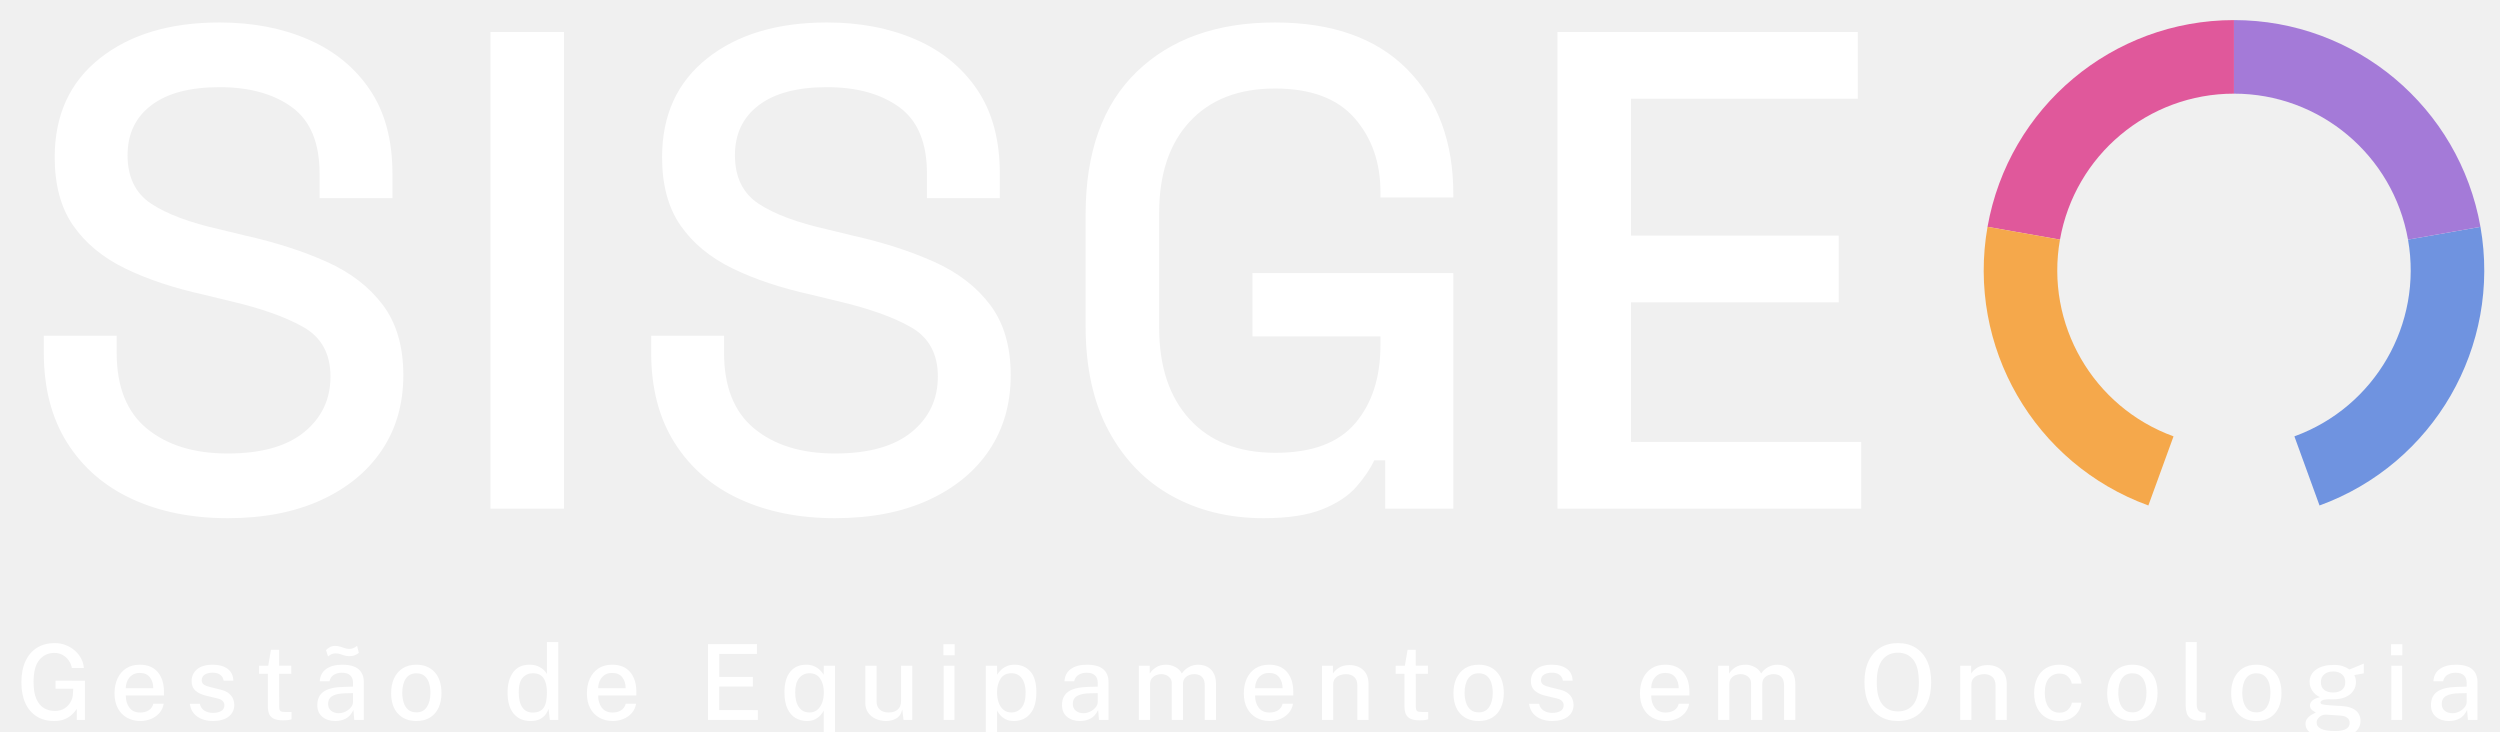
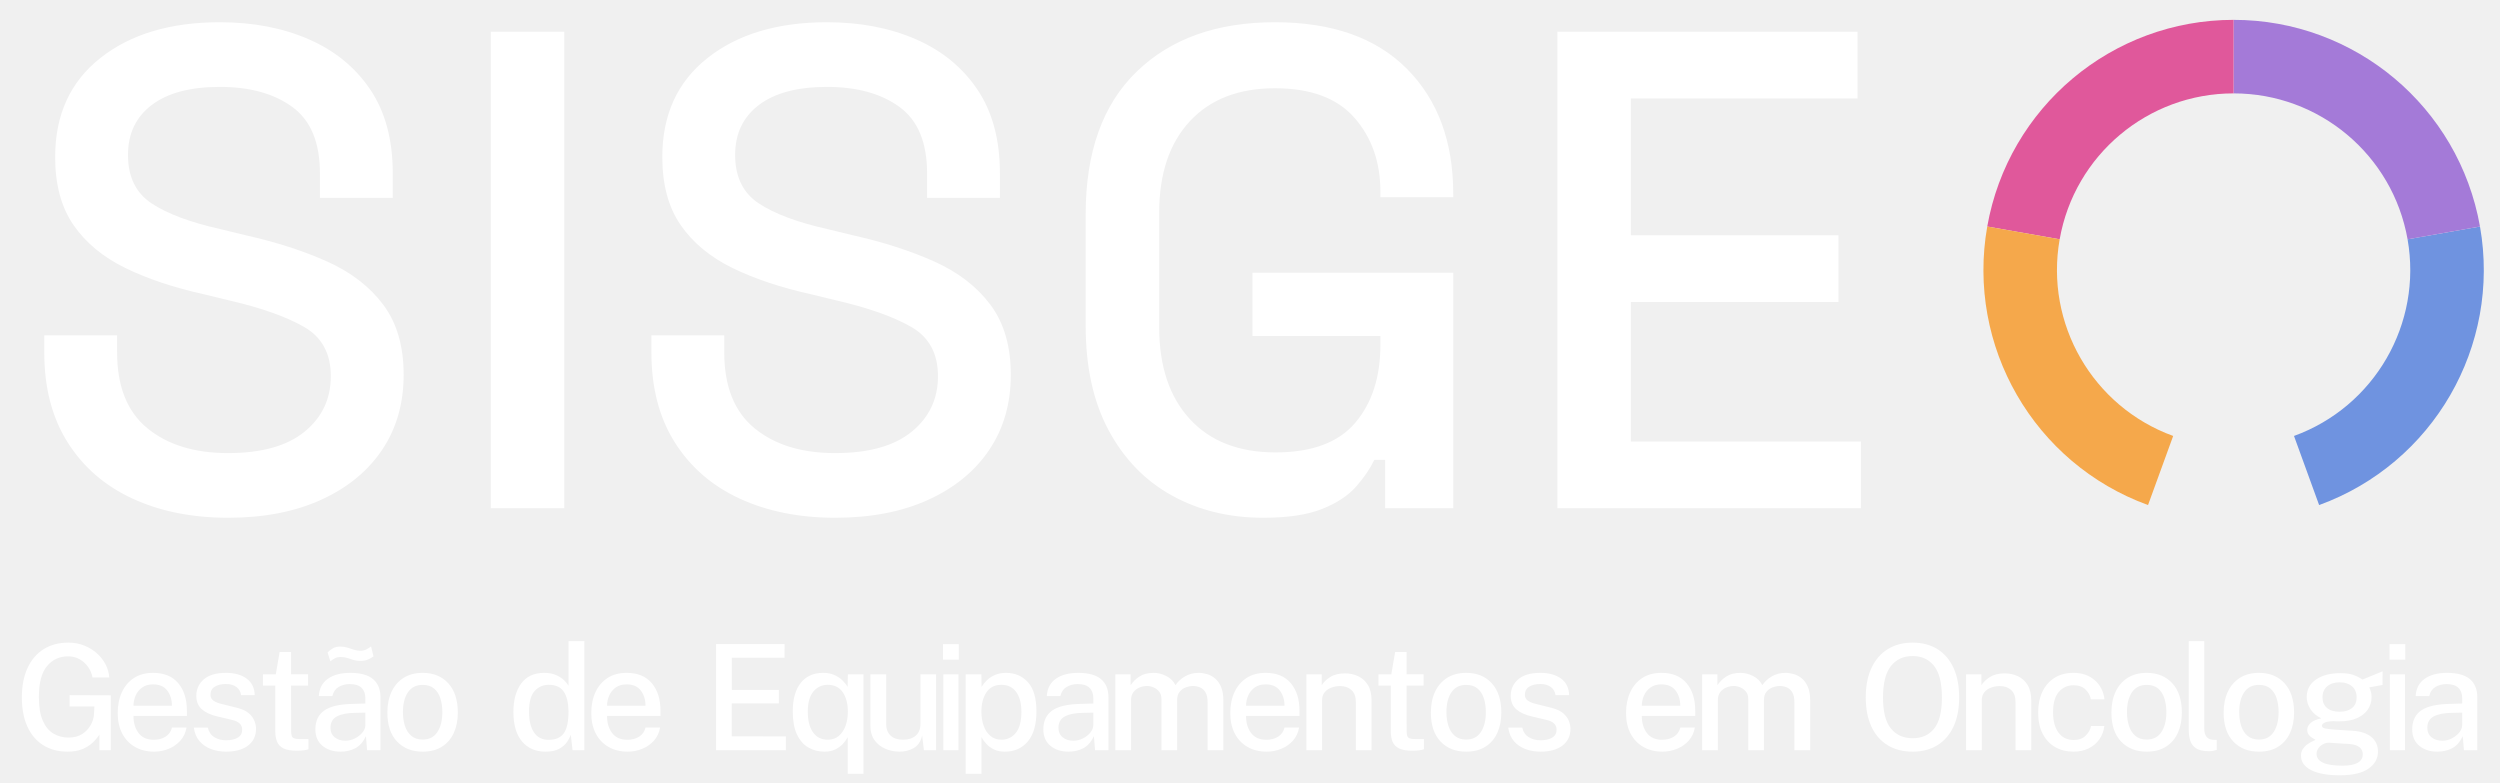
- <svg xmlns="http://www.w3.org/2000/svg" viewBox="-2 -4 314.7 92" width="629" height="184" role="img" aria-label="SISGEO - Gestão de Equipamentos em Oncologia">
+ <svg xmlns="http://www.w3.org/2000/svg" viewBox="-2 -4 314.7 98.6" width="629" height="197" role="img" aria-label="SISGEO - Gestão de Equipamentos em Oncologia">
  <path d="M26.657 61.2Q19.886 61.2 14.657 58.8Q9.429 56.4 6.471 51.729Q3.514 47.057 3.514 40.371V38.229H12.686V40.371Q12.686 46.8 16.5 49.929Q20.314 53.057 26.657 53.057Q33.0 53.057 36.3 50.357Q39.6 47.657 39.6 43.371Q39.6 39.086 36.214 37.157Q32.829 35.229 26.914 33.857L23.743 33.086Q17.914 31.8 13.714 29.743Q9.514 27.686 7.2 24.343Q4.886 21.0 4.886 15.771Q4.886 7.8 10.586 3.3Q16.286 -1.2 25.629 -1.2Q31.886 -1.2 36.814 0.943Q41.743 3.086 44.571 7.286Q47.4 11.486 47.4 17.829V20.914H38.229V17.829Q38.229 12.0 34.757 9.471Q31.286 6.943 25.629 6.943Q20.057 6.943 17.057 9.214Q14.057 11.486 14.057 15.514Q14.057 19.629 17.014 21.6Q19.971 23.571 25.714 24.857L28.886 25.629Q34.629 26.914 39.129 28.929Q43.629 30.943 46.2 34.371Q48.771 37.8 48.771 43.2Q48.771 48.6 46.071 52.629Q43.371 56.657 38.4 58.929Q33.429 61.2 26.657 61.2Z M59.743 60.0V0.0H69.0V60.0Z M103.114 61.2Q96.343 61.2 91.114 58.8Q85.886 56.4 82.929 51.729Q79.971 47.057 79.971 40.371V38.229H89.143V40.371Q89.143 46.8 92.957 49.929Q96.771 53.057 103.114 53.057Q109.457 53.057 112.757 50.357Q116.057 47.657 116.057 43.371Q116.057 39.086 112.671 37.157Q109.286 35.229 103.371 33.857L100.2 33.086Q94.371 31.8 90.171 29.743Q85.971 27.686 83.657 24.343Q81.343 21.0 81.343 15.771Q81.343 7.8 87.043 3.3Q92.743 -1.2 102.086 -1.2Q108.343 -1.2 113.271 0.943Q118.2 3.086 121.029 7.286Q123.857 11.486 123.857 17.829V20.914H114.686V17.829Q114.686 12.0 111.214 9.471Q107.743 6.943 102.086 6.943Q96.514 6.943 93.514 9.214Q90.514 11.486 90.514 15.514Q90.514 19.629 93.471 21.6Q96.429 23.571 102.171 24.857L105.343 25.629Q111.086 26.914 115.586 28.929Q120.086 30.943 122.657 34.371Q125.229 37.8 125.229 43.2Q125.229 48.6 122.529 52.629Q119.829 56.657 114.857 58.929Q109.886 61.2 103.114 61.2Z M157.029 61.2Q150.6 61.2 145.543 58.414Q140.486 55.629 137.571 50.229Q134.657 44.829 134.657 37.029V22.971Q134.657 11.229 141.086 5.014Q147.514 -1.2 158.486 -1.2Q169.286 -1.2 175.114 4.671Q180.943 10.543 180.943 20.4V20.829H171.771V20.143Q171.771 14.571 168.514 10.843Q165.257 7.114 158.486 7.114Q151.629 7.114 147.771 11.271Q143.914 15.429 143.914 22.8V37.2Q143.914 44.571 147.771 48.771Q151.629 52.971 158.571 52.971Q165.429 52.971 168.6 49.243Q171.771 45.514 171.771 39.429V38.314H155.657V30.343H180.943V60.0H172.371V53.914H171.0Q170.229 55.543 168.729 57.257Q167.229 58.971 164.443 60.086Q161.657 61.2 157.029 61.2Z M194.057 60.0V0.0H231.857V8.4H203.314V25.629H229.457V34.029H203.314V51.6H232.286V60.0Z" fill="#FFFFFF" />
  <path d="M288.40,55.25 A26.87,26.87 0 0 0 305.68,25.33" fill="none" stroke="#6F93E0" stroke-width="9.26" />
  <path d="M305.68,25.33 A26.87,26.87 0 0 0 279.21,3.13" fill="none" stroke="#A47AD8" stroke-width="9.26" />
  <path d="M279.21,3.13 A26.87,26.87 0 0 0 252.75,25.33" fill="none" stroke="#E0589B" stroke-width="9.26" />
  <path d="M252.75,25.33 A26.87,26.87 0 0 0 270.02,55.25" fill="none" stroke="#F5A84B" stroke-width="9.26" />
-   <path d="M4.811 86.732Q3.538 86.732 2.614 86.151Q1.69 85.57 1.191 84.478Q0.693 83.386 0.693 81.855Q0.693 80.31 1.204 79.205Q1.716 78.099 2.656 77.512Q3.597 76.924 4.877 76.924Q5.636 76.924 6.287 77.182Q6.937 77.439 7.435 77.881Q7.933 78.324 8.224 78.885Q8.514 79.446 8.554 80.059H7.049Q6.956 79.551 6.656 79.119Q6.356 78.687 5.894 78.423Q5.432 78.159 4.851 78.159Q3.689 78.159 2.957 79.033Q2.224 79.908 2.224 81.822Q2.224 83.155 2.581 83.957Q2.937 84.759 3.544 85.112Q4.151 85.465 4.897 85.465Q5.63 85.465 6.125 85.141Q6.62 84.818 6.88 84.346Q7.141 83.874 7.174 83.439L7.22 82.666H4.99V81.65L8.692 81.663V86.6H7.669V85.201Q7.418 85.59 7.039 85.94Q6.659 86.29 6.115 86.511Q5.57 86.732 4.811 86.732Z M15.69 86.732Q14.72 86.732 13.98 86.313Q13.241 85.894 12.829 85.115Q12.416 84.336 12.416 83.26Q12.416 82.198 12.792 81.383Q13.169 80.568 13.878 80.106Q14.588 79.644 15.597 79.644Q17.076 79.644 17.858 80.571Q18.64 81.498 18.64 83.049V83.518H13.835Q13.829 84.435 14.287 85.049Q14.746 85.663 15.657 85.663Q16.271 85.663 16.716 85.386Q17.162 85.108 17.3 84.561H18.607Q18.482 85.267 18.046 85.749Q17.61 86.23 16.987 86.481Q16.363 86.732 15.69 86.732ZM13.835 82.6H17.294Q17.294 81.795 16.874 81.237Q16.455 80.68 15.591 80.68Q15.003 80.68 14.611 80.964Q14.218 81.247 14.027 81.69Q13.835 82.132 13.835 82.6Z M24.799 86.732Q24.08 86.732 23.459 86.504Q22.839 86.277 22.42 85.801Q22.001 85.326 21.895 84.567H23.156Q23.288 85.155 23.747 85.432Q24.205 85.709 24.793 85.709Q25.439 85.709 25.842 85.475Q26.245 85.24 26.245 84.752Q26.245 84.085 25.347 83.881L23.987 83.557Q23.143 83.366 22.634 82.934Q22.126 82.501 22.12 81.716Q22.12 80.812 22.793 80.228Q23.466 79.644 24.793 79.644Q25.941 79.644 26.644 80.158Q27.347 80.673 27.373 81.65H26.152Q26.08 81.181 25.723 80.914Q25.367 80.647 24.779 80.647Q24.166 80.647 23.78 80.888Q23.393 81.129 23.393 81.624Q23.393 81.96 23.677 82.155Q23.961 82.35 24.529 82.475L25.822 82.798Q26.489 82.97 26.849 83.287Q27.208 83.604 27.35 83.973Q27.492 84.343 27.492 84.673Q27.492 85.636 26.773 86.184Q26.053 86.732 24.799 86.732Z M33.638 86.646Q32.879 86.646 32.463 86.442Q32.048 86.237 31.883 85.851Q31.718 85.465 31.718 84.917V80.792H30.609V79.776H31.764L32.107 77.769H33.137V79.769H34.668V80.792H33.137L33.143 84.864Q33.143 85.366 33.308 85.481Q33.473 85.597 33.909 85.597H34.701V86.514Q34.569 86.567 34.308 86.607Q34.047 86.646 33.638 86.646Z M40.207 86.732Q39.217 86.732 38.58 86.204Q37.943 85.676 37.943 84.726Q37.943 83.59 38.745 83.029Q39.547 82.468 41.316 82.435L42.438 82.402V81.907Q42.438 81.32 42.088 80.983Q41.738 80.647 41.005 80.653Q40.464 80.66 40.035 80.911Q39.606 81.162 39.474 81.729H38.253Q38.313 80.706 39.068 80.175Q39.824 79.644 41.071 79.644Q42.471 79.644 43.134 80.211Q43.797 80.779 43.797 81.828V86.6H42.596L42.49 85.346Q42.108 86.131 41.52 86.432Q40.933 86.732 40.207 86.732ZM40.649 85.749Q41.078 85.749 41.487 85.547Q41.896 85.346 42.164 85.026Q42.431 84.706 42.438 84.349V83.221L41.514 83.241Q40.458 83.254 39.88 83.561Q39.303 83.868 39.303 84.587Q39.303 85.135 39.682 85.442Q40.062 85.749 40.649 85.749ZM39.289 78.601 39.039 77.802Q39.263 77.584 39.524 77.433Q39.784 77.281 40.187 77.281Q40.524 77.281 40.824 77.373Q41.124 77.466 41.408 77.561Q41.692 77.657 41.982 77.657Q42.292 77.657 42.523 77.538Q42.754 77.419 42.952 77.268L43.17 78.159Q42.992 78.304 42.695 78.436Q42.398 78.568 41.982 78.568Q41.626 78.568 41.349 78.479Q41.071 78.39 40.814 78.304Q40.557 78.218 40.246 78.218Q39.916 78.218 39.712 78.327Q39.507 78.436 39.289 78.601Z M50.412 86.732Q48.973 86.732 48.105 85.818Q47.237 84.904 47.237 83.221Q47.237 82.145 47.613 81.343Q47.99 80.541 48.699 80.092Q49.409 79.644 50.418 79.644Q51.857 79.644 52.715 80.581Q53.573 81.518 53.573 83.221Q53.573 84.257 53.21 85.049Q52.847 85.841 52.141 86.286Q51.435 86.732 50.412 86.732ZM50.418 85.643Q51.29 85.643 51.735 84.966Q52.181 84.29 52.181 83.181Q52.181 82.501 52.006 81.944Q51.831 81.386 51.441 81.056Q51.052 80.726 50.418 80.726Q49.534 80.726 49.085 81.393Q48.636 82.059 48.636 83.181Q48.636 83.848 48.815 84.409Q48.993 84.97 49.386 85.306Q49.778 85.643 50.418 85.643Z M64.783 86.732Q63.437 86.732 62.665 85.811Q61.892 84.891 61.892 83.155Q61.892 81.558 62.592 80.601Q63.292 79.644 64.664 79.644Q65.272 79.644 65.714 79.835Q66.156 80.026 66.44 80.3Q66.724 80.574 66.849 80.812V76.792H68.275V86.6H67.212L67.054 85.201Q66.961 85.498 66.72 85.854Q66.479 86.211 66.014 86.471Q65.549 86.732 64.783 86.732ZM65.054 85.669Q66.011 85.669 66.43 85.072Q66.849 84.475 66.849 83.109Q66.836 81.954 66.423 81.337Q66.011 80.719 65.08 80.719Q64.295 80.719 63.796 81.284Q63.298 81.848 63.298 83.109Q63.298 84.349 63.75 85.009Q64.202 85.669 65.054 85.669Z M75.153 86.732Q74.183 86.732 73.444 86.313Q72.705 85.894 72.292 85.115Q71.88 84.336 71.88 83.26Q71.88 82.198 72.256 81.383Q72.632 80.568 73.342 80.106Q74.051 79.644 75.061 79.644Q76.539 79.644 77.321 80.571Q78.104 81.498 78.104 83.049V83.518H73.299Q73.292 84.435 73.751 85.049Q74.21 85.663 75.12 85.663Q75.734 85.663 76.18 85.386Q76.625 85.108 76.764 84.561H78.071Q77.945 85.267 77.51 85.749Q77.074 86.23 76.45 86.481Q75.827 86.732 75.153 86.732ZM73.299 82.6H76.757Q76.757 81.795 76.338 81.237Q75.919 80.68 75.054 80.68Q74.467 80.68 74.074 80.964Q73.682 81.247 73.49 81.69Q73.299 82.132 73.299 82.6Z M87.122 86.6V77.056H93.287L93.28 78.284H88.541V81.181H92.772V82.389H88.535V85.353L93.399 85.359V86.6Z M101.69 88.725V85.425Q101.538 85.722 101.261 86.026Q100.984 86.329 100.575 86.531Q100.165 86.732 99.598 86.732Q98.793 86.732 98.146 86.356Q97.499 85.98 97.123 85.178Q96.747 84.376 96.747 83.109Q96.747 81.452 97.463 80.548Q98.179 79.644 99.479 79.644Q100.06 79.644 100.492 79.838Q100.924 80.033 101.221 80.327Q101.518 80.62 101.683 80.911L101.703 79.776H103.109V88.725ZM99.895 85.656Q100.495 85.656 100.895 85.313Q101.294 84.97 101.499 84.399Q101.703 83.828 101.703 83.135Q101.703 82.072 101.248 81.396Q100.792 80.719 99.895 80.719Q99.109 80.719 98.604 81.32Q98.1 81.921 98.1 83.135Q98.1 84.33 98.568 84.993Q99.037 85.656 99.895 85.656Z M109.539 86.732Q108.852 86.725 108.258 86.468Q107.664 86.211 107.295 85.699Q106.925 85.188 106.925 84.429V79.776H108.344V84.277Q108.344 84.891 108.727 85.273Q109.11 85.656 109.882 85.656Q110.582 85.656 111.004 85.29Q111.426 84.924 111.426 84.217V79.776H112.832V86.6H111.737L111.578 85.28Q111.393 86.085 110.813 86.412Q110.232 86.739 109.539 86.732Z M116.754 78.456V77.063H118.173V78.456ZM116.787 86.6V79.776H118.147V86.6Z M122.095 88.725V79.776H123.508L123.521 80.911Q123.692 80.62 123.986 80.327Q124.28 80.033 124.712 79.838Q125.144 79.644 125.725 79.644Q126.933 79.644 127.695 80.488Q128.458 81.333 128.458 83.109Q128.458 84.891 127.685 85.811Q126.913 86.732 125.606 86.732Q125.045 86.732 124.633 86.531Q124.22 86.329 123.946 86.026Q123.673 85.722 123.514 85.425V88.725ZM125.309 85.656Q126.095 85.656 126.6 85.046Q127.105 84.435 127.105 83.135Q127.105 82.02 126.639 81.369Q126.174 80.719 125.309 80.719Q124.412 80.719 123.96 81.396Q123.508 82.072 123.508 83.135Q123.508 83.828 123.709 84.399Q123.91 84.97 124.313 85.313Q124.715 85.656 125.309 85.656Z M133.95 86.732Q132.96 86.732 132.323 86.204Q131.686 85.676 131.686 84.726Q131.686 83.59 132.488 83.029Q133.29 82.468 135.059 82.435L136.181 82.402V81.907Q136.181 81.32 135.831 80.983Q135.481 80.647 134.749 80.653Q134.208 80.66 133.779 80.911Q133.35 81.162 133.218 81.729H131.997Q132.056 80.706 132.812 80.175Q133.567 79.644 134.815 79.644Q136.214 79.644 136.877 80.211Q137.541 80.779 137.541 81.828V86.6H136.339L136.234 85.346Q135.851 86.131 135.264 86.432Q134.676 86.732 133.95 86.732ZM134.392 85.749Q134.821 85.749 135.231 85.547Q135.64 85.346 135.907 85.026Q136.174 84.706 136.181 84.349V83.221L135.257 83.241Q134.201 83.254 133.624 83.561Q133.046 83.868 133.046 84.587Q133.046 85.135 133.426 85.442Q133.805 85.749 134.392 85.749Z M141.357 86.6V79.776H142.73V80.759Q143.014 80.31 143.519 79.977Q144.023 79.644 144.815 79.644Q145.37 79.644 145.934 79.927Q146.498 80.211 146.769 80.752Q147.092 80.264 147.634 79.954Q148.175 79.644 148.848 79.644Q149.211 79.644 149.6 79.756Q149.99 79.868 150.323 80.145Q150.656 80.422 150.864 80.904Q151.072 81.386 151.072 82.125V86.6H149.653V82.277Q149.653 81.716 149.465 81.399Q149.277 81.082 148.977 80.954Q148.676 80.825 148.34 80.825Q148.036 80.825 147.706 80.944Q147.376 81.063 147.145 81.34Q146.914 81.617 146.914 82.092V86.6H145.502V81.973Q145.502 81.597 145.301 81.34Q145.099 81.082 144.799 80.954Q144.499 80.825 144.202 80.825Q143.872 80.825 143.542 80.957Q143.212 81.089 142.991 81.369Q142.769 81.65 142.769 82.092V86.6Z M157.845 86.732Q156.875 86.732 156.136 86.313Q155.397 85.894 154.984 85.115Q154.572 84.336 154.572 83.26Q154.572 82.198 154.948 81.383Q155.324 80.568 156.034 80.106Q156.743 79.644 157.753 79.644Q159.231 79.644 160.013 80.571Q160.796 81.498 160.796 83.049V83.518H155.991Q155.984 84.435 156.443 85.049Q156.902 85.663 157.812 85.663Q158.426 85.663 158.872 85.386Q159.317 85.108 159.456 84.561H160.763Q160.637 85.267 160.202 85.749Q159.766 86.23 159.142 86.481Q158.519 86.732 157.845 86.732ZM155.991 82.6H159.449Q159.449 81.795 159.03 81.237Q158.611 80.68 157.746 80.68Q157.159 80.68 156.766 80.964Q156.374 81.247 156.182 81.69Q155.991 82.132 155.991 82.6Z M164.414 86.6V79.776H165.793V80.759Q166.037 80.35 166.556 80.02Q167.074 79.69 167.885 79.69Q168.526 79.69 169.07 79.944Q169.615 80.198 169.945 80.736Q170.275 81.274 170.275 82.125V86.6H168.862V82.277Q168.862 81.544 168.466 81.188Q168.07 80.832 167.456 80.832Q167.034 80.832 166.661 80.97Q166.288 81.109 166.057 81.389Q165.826 81.67 165.826 82.092V86.6Z M176.718 86.646Q175.959 86.646 175.543 86.442Q175.127 86.237 174.962 85.851Q174.797 85.465 174.797 84.917V80.792H173.688V79.776H174.843L175.187 77.769H176.216V79.769H177.747V80.792H176.216L176.223 84.864Q176.223 85.366 176.388 85.481Q176.553 85.597 176.988 85.597H177.78V86.514Q177.648 86.567 177.388 86.607Q177.127 86.646 176.718 86.646Z M184.138 86.732Q182.699 86.732 181.831 85.818Q180.963 84.904 180.963 83.221Q180.963 82.145 181.339 81.343Q181.716 80.541 182.425 80.092Q183.135 79.644 184.144 79.644Q185.583 79.644 186.441 80.581Q187.299 81.518 187.299 83.221Q187.299 84.257 186.936 85.049Q186.573 85.841 185.867 86.286Q185.161 86.732 184.138 86.732ZM184.144 85.643Q185.016 85.643 185.461 84.966Q185.907 84.29 185.907 83.181Q185.907 82.501 185.732 81.944Q185.557 81.386 185.167 81.056Q184.778 80.726 184.144 80.726Q183.26 80.726 182.811 81.393Q182.362 82.059 182.362 83.181Q182.362 83.848 182.541 84.409Q182.719 84.97 183.111 85.306Q183.504 85.643 184.144 85.643Z M193.386 86.732Q192.666 86.732 192.046 86.504Q191.426 86.277 191.007 85.801Q190.587 85.326 190.482 84.567H191.742Q191.874 85.155 192.333 85.432Q192.792 85.709 193.379 85.709Q194.026 85.709 194.429 85.475Q194.831 85.24 194.831 84.752Q194.831 84.085 193.934 83.881L192.574 83.557Q191.729 83.366 191.221 82.934Q190.713 82.501 190.706 81.716Q190.706 80.812 191.379 80.228Q192.053 79.644 193.379 79.644Q194.528 79.644 195.231 80.158Q195.933 80.673 195.96 81.65H194.739Q194.666 81.181 194.31 80.914Q193.953 80.647 193.366 80.647Q192.752 80.647 192.366 80.888Q191.98 81.129 191.98 81.624Q191.98 81.96 192.264 82.155Q192.548 82.35 193.115 82.475L194.409 82.798Q195.075 82.97 195.435 83.287Q195.795 83.604 195.937 83.973Q196.079 84.343 196.079 84.673Q196.079 85.636 195.359 86.184Q194.64 86.732 193.386 86.732Z M207.711 86.732Q206.741 86.732 206.002 86.313Q205.262 85.894 204.85 85.115Q204.437 84.336 204.437 83.26Q204.437 82.198 204.814 81.383Q205.19 80.568 205.899 80.106Q206.609 79.644 207.619 79.644Q209.097 79.644 209.879 80.571Q210.661 81.498 210.661 83.049V83.518H205.856Q205.85 84.435 206.308 85.049Q206.767 85.663 207.678 85.663Q208.292 85.663 208.737 85.386Q209.183 85.108 209.321 84.561H210.628Q210.503 85.267 210.067 85.749Q209.632 86.23 209.008 86.481Q208.384 86.732 207.711 86.732ZM205.856 82.6H209.315Q209.315 81.795 208.896 81.237Q208.477 80.68 207.612 80.68Q207.025 80.68 206.632 80.964Q206.239 81.247 206.048 81.69Q205.856 82.132 205.856 82.6Z M214.28 86.6V79.776H215.652V80.759Q215.936 80.31 216.441 79.977Q216.946 79.644 217.738 79.644Q218.292 79.644 218.857 79.927Q219.421 80.211 219.692 80.752Q220.015 80.264 220.556 79.954Q221.097 79.644 221.771 79.644Q222.134 79.644 222.523 79.756Q222.912 79.868 223.246 80.145Q223.579 80.422 223.787 80.904Q223.995 81.386 223.995 82.125V86.6H222.576V82.277Q222.576 81.716 222.388 81.399Q222.2 81.082 221.899 80.954Q221.599 80.825 221.262 80.825Q220.959 80.825 220.629 80.944Q220.299 81.063 220.068 81.34Q219.837 81.617 219.837 82.092V86.6H218.424V81.973Q218.424 81.597 218.223 81.34Q218.022 81.082 217.721 80.954Q217.421 80.825 217.124 80.825Q216.794 80.825 216.464 80.957Q216.134 81.089 215.913 81.369Q215.692 81.65 215.692 82.092V86.6Z M236.914 86.732Q235.614 86.732 234.667 86.154Q233.72 85.577 233.208 84.485Q232.697 83.392 232.697 81.848Q232.697 80.297 233.215 79.195Q233.733 78.093 234.68 77.508Q235.627 76.924 236.914 76.924Q238.194 76.924 239.135 77.505Q240.075 78.086 240.587 79.188Q241.098 80.29 241.098 81.848Q241.098 83.386 240.59 84.478Q240.082 85.57 239.141 86.151Q238.201 86.732 236.914 86.732ZM236.914 85.524Q238.161 85.524 238.854 84.65Q239.547 83.775 239.547 81.868Q239.547 79.921 238.848 79.026Q238.148 78.132 236.914 78.132Q235.673 78.132 234.96 79.033Q234.248 79.934 234.248 81.868Q234.248 83.775 234.96 84.65Q235.673 85.524 236.914 85.524Z M244.75 86.6V79.776H246.129V80.759Q246.373 80.35 246.891 80.02Q247.41 79.69 248.221 79.69Q248.862 79.69 249.406 79.944Q249.951 80.198 250.281 80.736Q250.611 81.274 250.611 82.125V86.6H249.198V82.277Q249.198 81.544 248.802 81.188Q248.406 80.832 247.792 80.832Q247.37 80.832 246.997 80.97Q246.624 81.109 246.393 81.389Q246.162 81.67 246.162 82.092V86.6Z M257.238 86.732Q256.308 86.732 255.592 86.323Q254.876 85.914 254.466 85.128Q254.057 84.343 254.057 83.214Q254.057 82.152 254.437 81.346Q254.816 80.541 255.529 80.092Q256.242 79.644 257.238 79.644Q258.393 79.644 259.146 80.304Q259.898 80.964 260.024 82.026H258.796Q258.71 81.525 258.318 81.142Q257.925 80.759 257.252 80.759Q256.427 80.759 255.912 81.36Q255.397 81.96 255.397 83.201Q255.397 84.336 255.879 85.009Q256.361 85.683 257.271 85.683Q257.938 85.683 258.334 85.287Q258.73 84.891 258.809 84.422H260.01Q259.931 85.108 259.558 85.63Q259.185 86.151 258.591 86.442Q257.997 86.732 257.238 86.732Z M266.427 86.732Q264.988 86.732 264.12 85.818Q263.253 84.904 263.253 83.221Q263.253 82.145 263.629 81.343Q264.005 80.541 264.714 80.092Q265.424 79.644 266.434 79.644Q267.873 79.644 268.731 80.581Q269.589 81.518 269.589 83.221Q269.589 84.257 269.226 85.049Q268.863 85.841 268.156 86.286Q267.45 86.732 266.427 86.732ZM266.434 85.643Q267.305 85.643 267.75 84.966Q268.196 84.29 268.196 83.181Q268.196 82.501 268.021 81.944Q267.846 81.386 267.457 81.056Q267.067 80.726 266.434 80.726Q265.549 80.726 265.101 81.393Q264.652 82.059 264.652 83.181Q264.652 83.848 264.83 84.409Q265.008 84.97 265.401 85.306Q265.794 85.643 266.434 85.643Z M274.982 86.692Q274.171 86.692 273.778 86.422Q273.385 86.151 273.26 85.719Q273.134 85.287 273.134 84.798V76.792H274.527V84.653Q274.527 85.603 275.293 85.663L275.649 85.676V86.574Q275.286 86.692 274.982 86.692Z M282.033 86.732Q280.594 86.732 279.726 85.818Q278.858 84.904 278.858 83.221Q278.858 82.145 279.234 81.343Q279.61 80.541 280.32 80.092Q281.029 79.644 282.039 79.644Q283.478 79.644 284.336 80.581Q285.194 81.518 285.194 83.221Q285.194 84.257 284.831 85.049Q284.468 85.841 283.762 86.286Q283.056 86.732 282.033 86.732ZM282.039 85.643Q282.91 85.643 283.356 84.966Q283.801 84.29 283.801 83.181Q283.801 82.501 283.627 81.944Q283.452 81.386 283.062 81.056Q282.673 80.726 282.039 80.726Q281.155 80.726 280.706 81.393Q280.257 82.059 280.257 83.181Q280.257 83.848 280.435 84.409Q280.614 84.97 281.006 85.306Q281.399 85.643 282.039 85.643Z M291.703 88.857Q290.04 88.857 289.129 88.392Q288.218 87.927 288.218 87.095Q288.218 86.732 288.393 86.478Q288.568 86.224 288.809 86.059Q289.05 85.894 289.255 85.801Q289.459 85.709 289.519 85.663Q289.406 85.597 289.232 85.494Q289.057 85.392 288.918 85.217Q288.779 85.042 288.779 84.759Q288.779 84.429 289.093 84.148Q289.406 83.868 290.04 83.736Q289.413 83.432 289.073 82.917Q288.733 82.402 288.733 81.822Q288.733 80.825 289.562 80.247Q290.39 79.67 291.776 79.67Q292.456 79.67 292.908 79.825Q293.36 79.98 293.743 80.244Q293.908 80.185 294.257 80.04Q294.607 79.894 294.977 79.743Q295.346 79.591 295.558 79.505L295.551 80.733L294.363 80.95Q294.568 81.393 294.568 81.822Q294.568 82.422 294.244 82.917Q293.921 83.412 293.274 83.709Q292.627 84.006 291.657 84.006Q291.565 84.006 291.416 84.003Q291.268 84 291.175 83.986Q290.555 84.006 290.327 84.128Q290.099 84.25 290.099 84.396Q290.099 84.58 290.393 84.646Q290.687 84.712 291.373 84.759Q291.617 84.778 291.994 84.798Q292.37 84.818 292.838 84.851Q293.954 84.917 294.548 85.412Q295.142 85.907 295.142 86.725Q295.142 87.663 294.29 88.26Q293.439 88.857 291.703 88.857ZM291.697 83.142Q292.383 83.142 292.802 82.812Q293.221 82.482 293.221 81.848Q293.221 81.201 292.802 80.848Q292.383 80.495 291.697 80.495Q291.004 80.495 290.578 80.851Q290.152 81.208 290.152 81.848Q290.152 82.462 290.558 82.802Q290.964 83.142 291.697 83.142ZM291.947 87.993Q293.776 87.993 293.776 86.956Q293.776 86.574 293.475 86.329Q293.175 86.085 292.588 86.046L290.766 85.927Q290.495 85.914 290.231 86.046Q289.967 86.178 289.793 86.412Q289.618 86.646 289.618 86.93Q289.618 87.445 290.185 87.719Q290.753 87.993 291.947 87.993Z M298.985 78.456V77.063H300.404V78.456ZM299.018 86.6V79.776H300.377V86.6Z M306.272 86.732Q305.282 86.732 304.646 86.204Q304.009 85.676 304.009 84.726Q304.009 83.59 304.811 83.029Q305.612 82.468 307.381 82.435L308.503 82.402V81.907Q308.503 81.32 308.153 80.983Q307.804 80.647 307.071 80.653Q306.53 80.66 306.101 80.911Q305.672 81.162 305.54 81.729H304.319Q304.378 80.706 305.134 80.175Q305.89 79.644 307.137 79.644Q308.536 79.644 309.2 80.211Q309.863 80.779 309.863 81.828V86.6H308.662L308.556 85.346Q308.173 86.131 307.586 86.432Q306.998 86.732 306.272 86.732ZM306.715 85.749Q307.144 85.749 307.553 85.547Q307.962 85.346 308.229 85.026Q308.497 84.706 308.503 84.349V83.221L307.579 83.241Q306.523 83.254 305.946 83.561Q305.368 83.868 305.368 84.587Q305.368 85.135 305.748 85.442Q306.127 85.749 306.715 85.749Z" fill="#FFFFFF" />
+   <g fill="#FFFFFF">
+     <path transform="matrix(1.4 0 0 1.4 -0.277 -30.770)" d="M4.811 86.732Q3.538 86.732 2.614 86.151Q1.69 85.57 1.191 84.478Q0.693 83.386 0.693 81.855Q0.693 80.31 1.204 79.205Q1.716 78.099 2.656 77.512Q3.597 76.924 4.877 76.924Q5.636 76.924 6.287 77.182Q6.937 77.439 7.435 77.881Q7.933 78.324 8.224 78.885Q8.514 79.446 8.554 80.059H7.049Q6.956 79.551 6.656 79.119Q6.356 78.687 5.894 78.423Q5.432 78.159 4.851 78.159Q3.689 78.159 2.957 79.033Q2.224 79.908 2.224 81.822Q2.224 83.155 2.581 83.957Q2.937 84.759 3.544 85.112Q4.151 85.465 4.897 85.465Q5.63 85.465 6.125 85.141Q6.62 84.818 6.88 84.346Q7.141 83.874 7.174 83.439L7.22 82.666H4.99V81.65L8.692 81.663V86.6H7.669V85.201Q7.418 85.59 7.039 85.94Q6.659 86.29 6.115 86.511Q5.57 86.732 4.811 86.732Z " />
+     <path transform="matrix(1.4 0 0 1.4 -4.619 -30.770)" d="M15.69 86.732Q14.72 86.732 13.98 86.313Q13.241 85.894 12.829 85.115Q12.416 84.336 12.416 83.26Q12.416 82.198 12.792 81.383Q13.169 80.568 13.878 80.106Q14.588 79.644 15.597 79.644Q17.076 79.644 17.858 80.571Q18.64 81.498 18.64 83.049V83.518H13.835Q13.829 84.435 14.287 85.049Q14.746 85.663 15.657 85.663Q16.271 85.663 16.716 85.386Q17.162 85.108 17.3 84.561H18.607Q18.482 85.267 18.046 85.749Q17.61 86.23 16.987 86.481Q16.363 86.732 15.69 86.732ZM13.835 82.6H17.294Q17.294 81.795 16.874 81.237Q16.455 80.68 15.591 80.68Q15.003 80.68 14.611 80.964Q14.218 81.247 14.027 81.69Q13.835 82.132 13.835 82.6Z " />
+     <path transform="matrix(1.4 0 0 1.4 -8.306 -30.770)" d="M24.799 86.732Q24.08 86.732 23.459 86.504Q22.839 86.277 22.42 85.801Q22.001 85.326 21.895 84.567H23.156Q23.288 85.155 23.747 85.432Q24.205 85.709 24.793 85.709Q25.439 85.709 25.842 85.475Q26.245 85.24 26.245 84.752Q26.245 84.085 25.347 83.881L23.987 83.557Q23.143 83.366 22.634 82.934Q22.126 82.501 22.12 81.716Q22.12 80.812 22.793 80.228Q23.466 79.644 24.793 79.644Q25.941 79.644 26.644 80.158Q27.347 80.673 27.373 81.65H26.152Q26.08 81.181 25.723 80.914Q25.367 80.647 24.779 80.647Q24.166 80.647 23.78 80.888Q23.393 81.129 23.393 81.624Q23.393 81.96 23.677 82.155Q23.961 82.35 24.529 82.475L25.822 82.798Q26.489 82.97 26.849 83.287Q27.208 83.604 27.35 83.973Q27.492 84.343 27.492 84.673Q27.492 85.636 26.773 86.184Q26.053 86.732 24.799 86.732Z " />
+     <path transform="matrix(1.4 0 0 1.4 -11.798 -30.770)" d="M33.638 86.646Q32.879 86.646 32.463 86.442Q32.048 86.237 31.883 85.851Q31.718 85.465 31.718 84.917V80.792H30.609V79.776H31.764L32.107 77.769H33.137V79.769H34.668V80.792H33.137L33.143 84.864Q33.143 85.366 33.308 85.481Q33.473 85.597 33.909 85.597H34.701V86.514Q34.569 86.567 34.308 86.607Q34.047 86.646 33.638 86.646Z " />
+     <path transform="matrix(1.4 0 0 1.4 -15.465 -30.770)" d="M40.207 86.732Q39.217 86.732 38.58 86.204Q37.943 85.676 37.943 84.726Q37.943 83.59 38.745 83.029Q39.547 82.468 41.316 82.435L42.438 82.402V81.907Q42.438 81.32 42.088 80.983Q41.738 80.647 41.005 80.653Q40.464 80.66 40.035 80.911Q39.606 81.162 39.474 81.729H38.253Q38.313 80.706 39.068 80.175Q39.824 79.644 41.071 79.644Q42.471 79.644 43.134 80.211Q43.797 80.779 43.797 81.828V86.6H42.596L42.49 85.346Q42.108 86.131 41.52 86.432Q40.933 86.732 40.207 86.732ZM39.289 78.601 39.039 77.802Q39.263 77.584 39.524 77.433Q39.784 77.281 40.187 77.281Q40.524 77.281 40.824 77.373Q41.124 77.466 41.408 77.561Q41.692 77.657 41.982 77.657Q42.292 77.657 42.523 77.538Q42.754 77.419 42.952 77.268L43.17 78.159Q42.992 78.304 42.695 78.436Q42.398 78.568 41.982 78.568Q41.626 78.568 41.349 78.479Q41.071 78.39 40.814 78.304Q40.557 78.218 40.246 78.218Q39.916 78.218 39.712 78.327Q39.507 78.436 39.289 78.601Z M40.649 85.749Q41.078 85.749 41.487 85.547Q41.896 85.346 42.164 85.026Q42.431 84.706 42.438 84.349V83.221L41.514 83.241Q40.458 83.254 39.88 83.561Q39.303 83.868 39.303 84.587Q39.303 85.135 39.682 85.442Q40.062 85.749 40.649 85.749Z" />
+     <path transform="matrix(1.4 0 0 1.4 -19.410 -30.770)" d="M50.412 86.732Q48.973 86.732 48.105 85.818Q47.237 84.904 47.237 83.221Q47.237 82.145 47.613 81.343Q47.99 80.541 48.699 80.092Q49.409 79.644 50.418 79.644Q51.857 79.644 52.715 80.581Q53.573 81.518 53.573 83.221Q53.573 84.257 53.21 85.049Q52.847 85.841 52.141 86.286Q51.435 86.732 50.412 86.732ZM50.418 85.643Q51.29 85.643 51.735 84.966Q52.181 84.29 52.181 83.181Q52.181 82.501 52.006 81.944Q51.831 81.386 51.441 81.056Q51.052 80.726 50.418 80.726Q49.534 80.726 49.085 81.393Q48.636 82.059 48.636 83.181Q48.636 83.848 48.815 84.409Q48.993 84.97 49.386 85.306Q49.778 85.643 50.418 85.643Z " />
+     <path transform="matrix(1.4 0 0 1.4 -24.057 -30.770)" d="M64.783 86.732Q63.437 86.732 62.665 85.811Q61.892 84.891 61.892 83.155Q61.892 81.558 62.592 80.601Q63.292 79.644 64.664 79.644Q65.272 79.644 65.714 79.835Q66.156 80.026 66.44 80.3Q66.724 80.574 66.849 80.812V76.792H68.275V86.6H67.212L67.054 85.201Q66.961 85.498 66.72 85.854Q66.479 86.211 66.014 86.471Q65.549 86.732 64.783 86.732ZM65.054 85.669Q66.011 85.669 66.43 85.072Q66.849 84.475 66.849 83.109Q66.836 81.954 66.423 81.337Q66.011 80.719 65.08 80.719Q64.295 80.719 63.796 81.284Q63.298 81.848 63.298 83.109Q63.298 84.349 63.75 85.009Q64.202 85.669 65.054 85.669Z " />
+     <path transform="matrix(1.4 0 0 1.4 -28.233 -30.770)" d="M75.153 86.732Q74.183 86.732 73.444 86.313Q72.705 85.894 72.292 85.115Q71.88 84.336 71.88 83.26Q71.88 82.198 72.256 81.383Q72.632 80.568 73.342 80.106Q74.051 79.644 75.061 79.644Q76.539 79.644 77.321 80.571Q78.104 81.498 78.104 83.049V83.518H73.299Q73.292 84.435 73.751 85.049Q74.21 85.663 75.12 85.663Q75.734 85.663 76.18 85.386Q76.625 85.108 76.764 84.561H78.071Q77.945 85.267 77.51 85.749Q77.074 86.23 76.45 86.481Q75.827 86.732 75.153 86.732ZM73.299 82.6H76.757Q76.757 81.795 76.338 81.237Q75.919 80.68 75.054 80.68Q74.467 80.68 74.074 80.964Q73.682 81.247 73.49 81.69Q73.299 82.132 73.299 82.6Z " />
+     <path transform="matrix(1.4 0 0 1.4 -33.859 -30.770)" d="M87.122 86.6V77.056H93.287L93.28 78.284H88.541V81.181H92.772V82.389H88.535V85.353L93.399 85.359V86.6Z " />
+     <path transform="matrix(1.4 0 0 1.4 -37.675 -30.770)" d="M101.69 88.725V85.425Q101.538 85.722 101.261 86.026Q100.984 86.329 100.575 86.531Q100.165 86.732 99.598 86.732Q98.793 86.732 98.146 86.356Q97.499 85.98 97.123 85.178Q96.747 84.376 96.747 83.109Q96.747 81.452 97.463 80.548Q98.179 79.644 99.479 79.644Q100.06 79.644 100.492 79.838Q100.924 80.033 101.221 80.327Q101.518 80.62 101.683 80.911L101.703 79.776H103.109V88.725ZM99.895 85.656Q100.495 85.656 100.895 85.313Q101.294 84.97 101.499 84.399Q101.703 83.828 101.703 83.135Q101.703 82.072 101.248 81.396Q100.792 80.719 99.895 80.719Q99.109 80.719 98.604 81.32Q98.1 81.921 98.1 83.135Q98.1 84.33 98.568 84.993Q99.037 85.656 99.895 85.656Z " />
+     <path transform="matrix(1.4 0 0 1.4 -42.146 -30.770)" d="M109.539 86.732Q108.852 86.725 108.258 86.468Q107.664 86.211 107.295 85.699Q106.925 85.188 106.925 84.429V79.776H108.344V84.277Q108.344 84.891 108.727 85.273Q109.11 85.656 109.882 85.656Q110.582 85.656 111.004 85.29Q111.426 84.924 111.426 84.217V79.776H112.832V86.6H111.737L111.578 85.28Q111.393 86.085 110.813 86.412Q110.232 86.739 109.539 86.732Z " />
+     <path transform="matrix(1.4 0 0 1.4 -46.766 -30.770)" d="M116.754 78.456V77.063H118.173V78.456ZM116.787 86.6V79.776H118.147V86.6Z " />
+     <path transform="matrix(1.4 0 0 1.4 -51.385 -30.770)" d="M122.095 88.725V79.776H123.508L123.521 80.911Q123.692 80.62 123.986 80.327Q124.28 80.033 124.712 79.838Q125.144 79.644 125.725 79.644Q126.933 79.644 127.695 80.488Q128.458 81.333 128.458 83.109Q128.458 84.891 127.685 85.811Q126.913 86.732 125.606 86.732Q125.045 86.732 124.633 86.531Q124.22 86.329 123.946 86.026Q123.673 85.722 123.514 85.425V88.725ZM125.309 85.656Q126.095 85.656 126.6 85.046Q127.105 84.435 127.105 83.135Q127.105 82.02 126.639 81.369Q126.174 80.719 125.309 80.719Q124.412 80.719 123.96 81.396Q123.508 82.072 123.508 83.135Q123.508 83.828 123.709 84.399Q123.91 84.97 124.313 85.313Q124.715 85.656 125.309 85.656Z " />
+     <path transform="matrix(1.4 0 0 1.4 -55.034 -30.770)" d="M133.95 86.732Q132.96 86.732 132.323 86.204Q131.686 85.676 131.686 84.726Q131.686 83.59 132.488 83.029Q133.29 82.468 135.059 82.435L136.181 82.402V81.907Q136.181 81.32 135.831 80.983Q135.481 80.647 134.749 80.653Q134.208 80.66 133.779 80.911Q133.35 81.162 133.218 81.729H131.997Q132.056 80.706 132.812 80.175Q133.567 79.644 134.815 79.644Q136.214 79.644 136.877 80.211Q137.541 80.779 137.541 81.828V86.6H136.339L136.234 85.346Q135.851 86.131 135.264 86.432Q134.676 86.732 133.95 86.732ZM134.392 85.749Q134.821 85.749 135.231 85.547Q135.64 85.346 135.907 85.026Q136.174 84.706 136.181 84.349V83.221L135.257 83.241Q134.201 83.254 133.624 83.561Q133.046 83.868 133.046 84.587Q133.046 85.135 133.426 85.442Q133.805 85.749 134.392 85.749Z " />
+     <path transform="matrix(1.4 0 0 1.4 -59.506 -30.770)" d="M141.357 86.6V79.776H142.73V80.759Q143.014 80.31 143.519 79.977Q144.023 79.644 144.815 79.644Q145.37 79.644 145.934 79.927Q146.498 80.211 146.769 80.752Q147.092 80.264 147.634 79.954Q148.175 79.644 148.848 79.644Q149.211 79.644 149.6 79.756Q149.99 79.868 150.323 80.145Q150.656 80.422 150.864 80.904Q151.072 81.386 151.072 82.125V86.6H149.653V82.277Q149.653 81.716 149.465 81.399Q149.277 81.082 148.977 80.954Q148.676 80.825 148.34 80.825Q148.036 80.825 147.706 80.944Q147.376 81.063 147.145 81.34Q146.914 81.617 146.914 82.092V86.6H145.502V81.973Q145.502 81.597 145.301 81.34Q145.099 81.082 144.799 80.954Q144.499 80.825 144.202 80.825Q143.872 80.825 143.542 80.957Q143.212 81.089 142.991 81.369Q142.769 81.65 142.769 82.092V86.6Z " />
+     <path transform="matrix(1.4 0 0 1.4 -63.534 -30.770)" d="M157.845 86.732Q156.875 86.732 156.136 86.313Q155.397 85.894 154.984 85.115Q154.572 84.336 154.572 83.26Q154.572 82.198 154.948 81.383Q155.324 80.568 156.034 80.106Q156.743 79.644 157.753 79.644Q159.231 79.644 160.013 80.571Q160.796 81.498 160.796 83.049V83.518H155.991Q155.984 84.435 156.443 85.049Q156.902 85.663 157.812 85.663Q158.426 85.663 158.872 85.386Q159.317 85.108 159.456 84.561H160.763Q160.637 85.267 160.202 85.749Q159.766 86.23 159.142 86.481Q158.519 86.732 157.845 86.732ZM155.991 82.6H159.449Q159.449 81.795 159.03 81.237Q158.611 80.68 157.746 80.68Q157.159 80.68 156.766 80.964Q156.374 81.247 156.182 81.69Q155.991 82.132 155.991 82.6Z " />
+     <path transform="matrix(1.4 0 0 1.4 -67.728 -30.770)" d="M164.414 86.6V79.776H165.793V80.759Q166.037 80.35 166.556 80.02Q167.074 79.69 167.885 79.69Q168.526 79.69 169.07 79.944Q169.615 80.198 169.945 80.736Q170.275 81.274 170.275 82.125V86.6H168.862V82.277Q168.862 81.544 168.466 81.188Q168.07 80.832 167.456 80.832Q167.034 80.832 166.661 80.97Q166.288 81.109 166.057 81.389Q165.826 81.67 165.826 82.092V86.6Z " />
+     <path transform="matrix(1.4 0 0 1.4 -71.636 -30.770)" d="M176.718 86.646Q175.959 86.646 175.543 86.442Q175.127 86.237 174.962 85.851Q174.797 85.465 174.797 84.917V80.792H173.688V79.776H174.843L175.187 77.769H176.216V79.769H177.747V80.792H176.216L176.223 84.864Q176.223 85.366 176.388 85.481Q176.553 85.597 176.988 85.597H177.78V86.514Q177.648 86.567 177.388 86.607Q177.127 86.646 176.718 86.646Z " />
+     <path transform="matrix(1.4 0 0 1.4 -75.221 -30.770)" d="M184.138 86.732Q182.699 86.732 181.831 85.818Q180.963 84.904 180.963 83.221Q180.963 82.145 181.339 81.343Q181.716 80.541 182.425 80.092Q183.135 79.644 184.144 79.644Q185.583 79.644 186.441 80.581Q187.299 81.518 187.299 83.221Q187.299 84.257 186.936 85.049Q186.573 85.841 185.867 86.286Q185.161 86.732 184.138 86.732ZM184.144 85.643Q185.016 85.643 185.461 84.966Q185.907 84.29 185.907 83.181Q185.907 82.501 185.732 81.944Q185.557 81.386 185.167 81.056Q184.778 80.726 184.144 80.726Q183.26 80.726 182.811 81.393Q182.362 82.059 182.362 83.181Q182.362 83.848 182.541 84.409Q182.719 84.97 183.111 85.306Q183.504 85.643 184.144 85.643Z " />
+     <path transform="matrix(1.4 0 0 1.4 -78.806 -30.770)" d="M193.386 86.732Q192.666 86.732 192.046 86.504Q191.426 86.277 191.007 85.801Q190.587 85.326 190.482 84.567H191.742Q191.874 85.155 192.333 85.432Q192.792 85.709 193.379 85.709Q194.026 85.709 194.429 85.475Q194.831 85.24 194.831 84.752Q194.831 84.085 193.934 83.881L192.574 83.557Q191.729 83.366 191.221 82.934Q190.713 82.501 190.706 81.716Q190.706 80.812 191.379 80.228Q192.053 79.644 193.379 79.644Q194.528 79.644 195.231 80.158Q195.933 80.673 195.96 81.65H194.739Q194.666 81.181 194.31 80.914Q193.953 80.647 193.366 80.647Q192.752 80.647 192.366 80.888Q191.98 81.129 191.98 81.624Q191.98 81.96 192.264 82.155Q192.548 82.35 193.115 82.475L194.409 82.798Q195.075 82.97 195.435 83.287Q195.795 83.604 195.937 83.973Q196.079 84.343 196.079 84.673Q196.079 85.636 195.359 86.184Q194.64 86.732 193.386 86.732Z " />
+     <path transform="matrix(1.4 0 0 1.4 -83.508 -30.770)" d="M207.711 86.732Q206.741 86.732 206.002 86.313Q205.262 85.894 204.85 85.115Q204.437 84.336 204.437 83.26Q204.437 82.198 204.814 81.383Q205.19 80.568 205.899 80.106Q206.609 79.644 207.619 79.644Q209.097 79.644 209.879 80.571Q210.661 81.498 210.661 83.049V83.518H205.856Q205.85 84.435 206.308 85.049Q206.767 85.663 207.678 85.663Q208.292 85.663 208.737 85.386Q209.183 85.108 209.321 84.561H210.628Q210.503 85.267 210.067 85.749Q209.632 86.23 209.008 86.481Q208.384 86.732 207.711 86.732ZM205.856 82.6H209.315Q209.315 81.795 208.896 81.237Q208.477 80.68 207.612 80.68Q207.025 80.68 206.632 80.964Q206.239 81.247 206.048 81.69Q205.856 82.132 205.856 82.6Z " />
+     <path transform="matrix(1.4 0 0 1.4 -87.702 -30.770)" d="M214.28 86.6V79.776H215.652V80.759Q215.936 80.31 216.441 79.977Q216.946 79.644 217.738 79.644Q218.292 79.644 218.857 79.927Q219.421 80.211 219.692 80.752Q220.015 80.264 220.556 79.954Q221.097 79.644 221.771 79.644Q222.134 79.644 222.523 79.756Q222.912 79.868 223.246 80.145Q223.579 80.422 223.787 80.904Q223.995 81.386 223.995 82.125V86.6H222.576V82.277Q222.576 81.716 222.388 81.399Q222.2 81.082 221.899 80.954Q221.599 80.825 221.262 80.825Q220.959 80.825 220.629 80.944Q220.299 81.063 220.068 81.34Q219.837 81.617 219.837 82.092V86.6H218.424V81.973Q218.424 81.597 218.223 81.34Q218.022 81.082 217.721 80.954Q217.421 80.825 217.124 80.825Q216.794 80.825 216.464 80.957Q216.134 81.089 215.913 81.369Q215.692 81.65 215.692 82.092V86.6Z " />
+     <path transform="matrix(1.4 0 0 1.4 -92.885 -30.770)" d="M236.914 86.732Q235.614 86.732 234.667 86.154Q233.72 85.577 233.208 84.485Q232.697 83.392 232.697 81.848Q232.697 80.297 233.215 79.195Q233.733 78.093 234.68 77.508Q235.627 76.924 236.914 76.924Q238.194 76.924 239.135 77.505Q240.075 78.086 240.587 79.188Q241.098 80.29 241.098 81.848Q241.098 83.386 240.59 84.478Q240.082 85.57 239.141 86.151Q238.201 86.732 236.914 86.732ZM236.914 85.524Q238.161 85.524 238.854 84.65Q239.547 83.775 239.547 81.868Q239.547 79.921 238.848 79.026Q238.148 78.132 236.914 78.132Q235.673 78.132 234.96 79.033Q234.248 79.934 234.248 81.868Q234.248 83.775 234.96 84.65Q235.673 85.524 236.914 85.524Z " />
+     <path transform="matrix(1.4 0 0 1.4 -97.125 -30.770)" d="M244.75 86.6V79.776H246.129V80.759Q246.373 80.35 246.891 80.02Q247.41 79.69 248.221 79.69Q248.862 79.69 249.406 79.944Q249.951 80.198 250.281 80.736Q250.611 81.274 250.611 82.125V86.6H249.198V82.277Q249.198 81.544 248.802 81.188Q248.406 80.832 247.792 80.832Q247.37 80.832 246.997 80.97Q246.624 81.109 246.393 81.389Q246.162 81.67 246.162 82.092V86.6Z " />
+     <path transform="matrix(1.4 0 0 1.4 -101.079 -30.770)" d="M257.238 86.732Q256.308 86.732 255.592 86.323Q254.876 85.914 254.466 85.128Q254.057 84.343 254.057 83.214Q254.057 82.152 254.437 81.346Q254.816 80.541 255.529 80.092Q256.242 79.644 257.238 79.644Q258.393 79.644 259.146 80.304Q259.898 80.964 260.024 82.026H258.796Q258.71 81.525 258.318 81.142Q257.925 80.759 257.252 80.759Q256.427 80.759 255.912 81.36Q255.397 81.96 255.397 83.201Q255.397 84.336 255.879 85.009Q256.361 85.683 257.271 85.683Q257.938 85.683 258.334 85.287Q258.73 84.891 258.809 84.422H260.01Q259.931 85.108 259.558 85.63Q259.185 86.151 258.591 86.442Q257.997 86.732 257.238 86.732Z " />
+     <path transform="matrix(1.4 0 0 1.4 -104.729 -30.770)" d="M266.427 86.732Q264.988 86.732 264.12 85.818Q263.253 84.904 263.253 83.221Q263.253 82.145 263.629 81.343Q264.005 80.541 264.714 80.092Q265.424 79.644 266.434 79.644Q267.873 79.644 268.731 80.581Q269.589 81.518 269.589 83.221Q269.589 84.257 269.226 85.049Q268.863 85.841 268.156 86.286Q267.45 86.732 266.427 86.732ZM266.434 85.643Q267.305 85.643 267.75 84.966Q268.196 84.29 268.196 83.181Q268.196 82.501 268.021 81.944Q267.846 81.386 267.457 81.056Q267.067 80.726 266.434 80.726Q265.549 80.726 265.101 81.393Q264.652 82.059 264.652 83.181Q264.652 83.848 264.83 84.409Q265.008 84.97 265.401 85.306Q265.794 85.643 266.434 85.643Z " />
+     <path transform="matrix(1.4 0 0 1.4 -108.821 -30.770)" d="M274.982 86.692Q274.171 86.692 273.778 86.422Q273.385 86.151 273.26 85.719Q273.134 85.287 273.134 84.798V76.792H274.527V84.653Q274.527 85.603 275.293 85.663L275.649 85.676V86.574Q275.286 86.692 274.982 86.692Z " />
+     <path transform="matrix(1.4 0 0 1.4 -112.443 -30.770)" d="M282.033 86.732Q280.594 86.732 279.726 85.818Q278.858 84.904 278.858 83.221Q278.858 82.145 279.234 81.343Q279.61 80.541 280.32 80.092Q281.029 79.644 282.039 79.644Q283.478 79.644 284.336 80.581Q285.194 81.518 285.194 83.221Q285.194 84.257 284.831 85.049Q284.468 85.841 283.762 86.286Q283.056 86.732 282.033 86.732ZM282.039 85.643Q282.91 85.643 283.356 84.966Q283.801 84.29 283.801 83.181Q283.801 82.501 283.627 81.944Q283.452 81.386 283.062 81.056Q282.673 80.726 282.039 80.726Q281.155 80.726 280.706 81.393Q280.257 82.059 280.257 83.181Q280.257 83.848 280.435 84.409Q280.614 84.97 281.006 85.306Q281.399 85.643 282.039 85.643Z " />
+     <path transform="matrix(1.4 0 0 1.4 -115.806 -30.770)" d="M291.703 88.857Q290.04 88.857 289.129 88.392Q288.218 87.927 288.218 87.095Q288.218 86.732 288.393 86.478Q288.568 86.224 288.809 86.059Q289.05 85.894 289.255 85.801Q289.459 85.709 289.519 85.663Q289.406 85.597 289.232 85.494Q289.057 85.392 288.918 85.217Q288.779 85.042 288.779 84.759Q288.779 84.429 289.093 84.148Q289.406 83.868 290.04 83.736Q289.413 83.432 289.073 82.917Q288.733 82.402 288.733 81.822Q288.733 80.825 289.562 80.247Q290.39 79.67 291.776 79.67Q292.456 79.67 292.908 79.825Q293.36 79.98 293.743 80.244Q293.908 80.185 294.257 80.04Q294.607 79.894 294.977 79.743Q295.346 79.591 295.558 79.505L295.551 80.733L294.363 80.95Q294.568 81.393 294.568 81.822Q294.568 82.422 294.244 82.917Q293.921 83.412 293.274 83.709Q292.627 84.006 291.657 84.006Q291.565 84.006 291.416 84.003Q291.268 84 291.175 83.986Q290.555 84.006 290.327 84.128Q290.099 84.25 290.099 84.396Q290.099 84.58 290.393 84.646Q290.687 84.712 291.373 84.759Q291.617 84.778 291.994 84.798Q292.37 84.818 292.838 84.851Q293.954 84.917 294.548 85.412Q295.142 85.907 295.142 86.725Q295.142 87.663 294.29 88.26Q293.439 88.857 291.703 88.857ZM291.947 87.993Q293.776 87.993 293.776 86.956Q293.776 86.574 293.475 86.329Q293.175 86.085 292.588 86.046L290.766 85.927Q290.495 85.914 290.231 86.046Q289.967 86.178 289.793 86.412Q289.618 86.646 289.618 86.93Q289.618 87.445 290.185 87.719Q290.753 87.993 291.947 87.993Z M291.697 83.142Q292.383 83.142 292.802 82.812Q293.221 82.482 293.221 81.848Q293.221 81.201 292.802 80.848Q292.383 80.495 291.697 80.495Q291.004 80.495 290.578 80.851Q290.152 81.208 290.152 81.848Q290.152 82.462 290.558 82.802Q290.964 83.142 291.697 83.142Z" />
+     <path transform="matrix(1.4 0 0 1.4 -119.732 -30.770)" d="M298.985 78.456V77.063H300.404V78.456ZM299.018 86.6V79.776H300.377V86.6Z " />
+     <path transform="matrix(1.4 0 0 1.4 -123.908 -30.770)" d="M306.272 86.732Q305.282 86.732 304.646 86.204Q304.009 85.676 304.009 84.726Q304.009 83.59 304.811 83.029Q305.612 82.468 307.381 82.435L308.503 82.402V81.907Q308.503 81.32 308.153 80.983Q307.804 80.647 307.071 80.653Q306.53 80.66 306.101 80.911Q305.672 81.162 305.54 81.729H304.319Q304.378 80.706 305.134 80.175Q305.89 79.644 307.137 79.644Q308.536 79.644 309.2 80.211Q309.863 80.779 309.863 81.828V86.6H308.662L308.556 85.346Q308.173 86.131 307.586 86.432Q306.998 86.732 306.272 86.732ZM306.715 85.749Q307.144 85.749 307.553 85.547Q307.962 85.346 308.229 85.026Q308.497 84.706 308.503 84.349V83.221L307.579 83.241Q306.523 83.254 305.946 83.561Q305.368 83.868 305.368 84.587Q305.368 85.135 305.748 85.442Q306.127 85.749 306.715 85.749Z" />
+   </g>
</svg>
